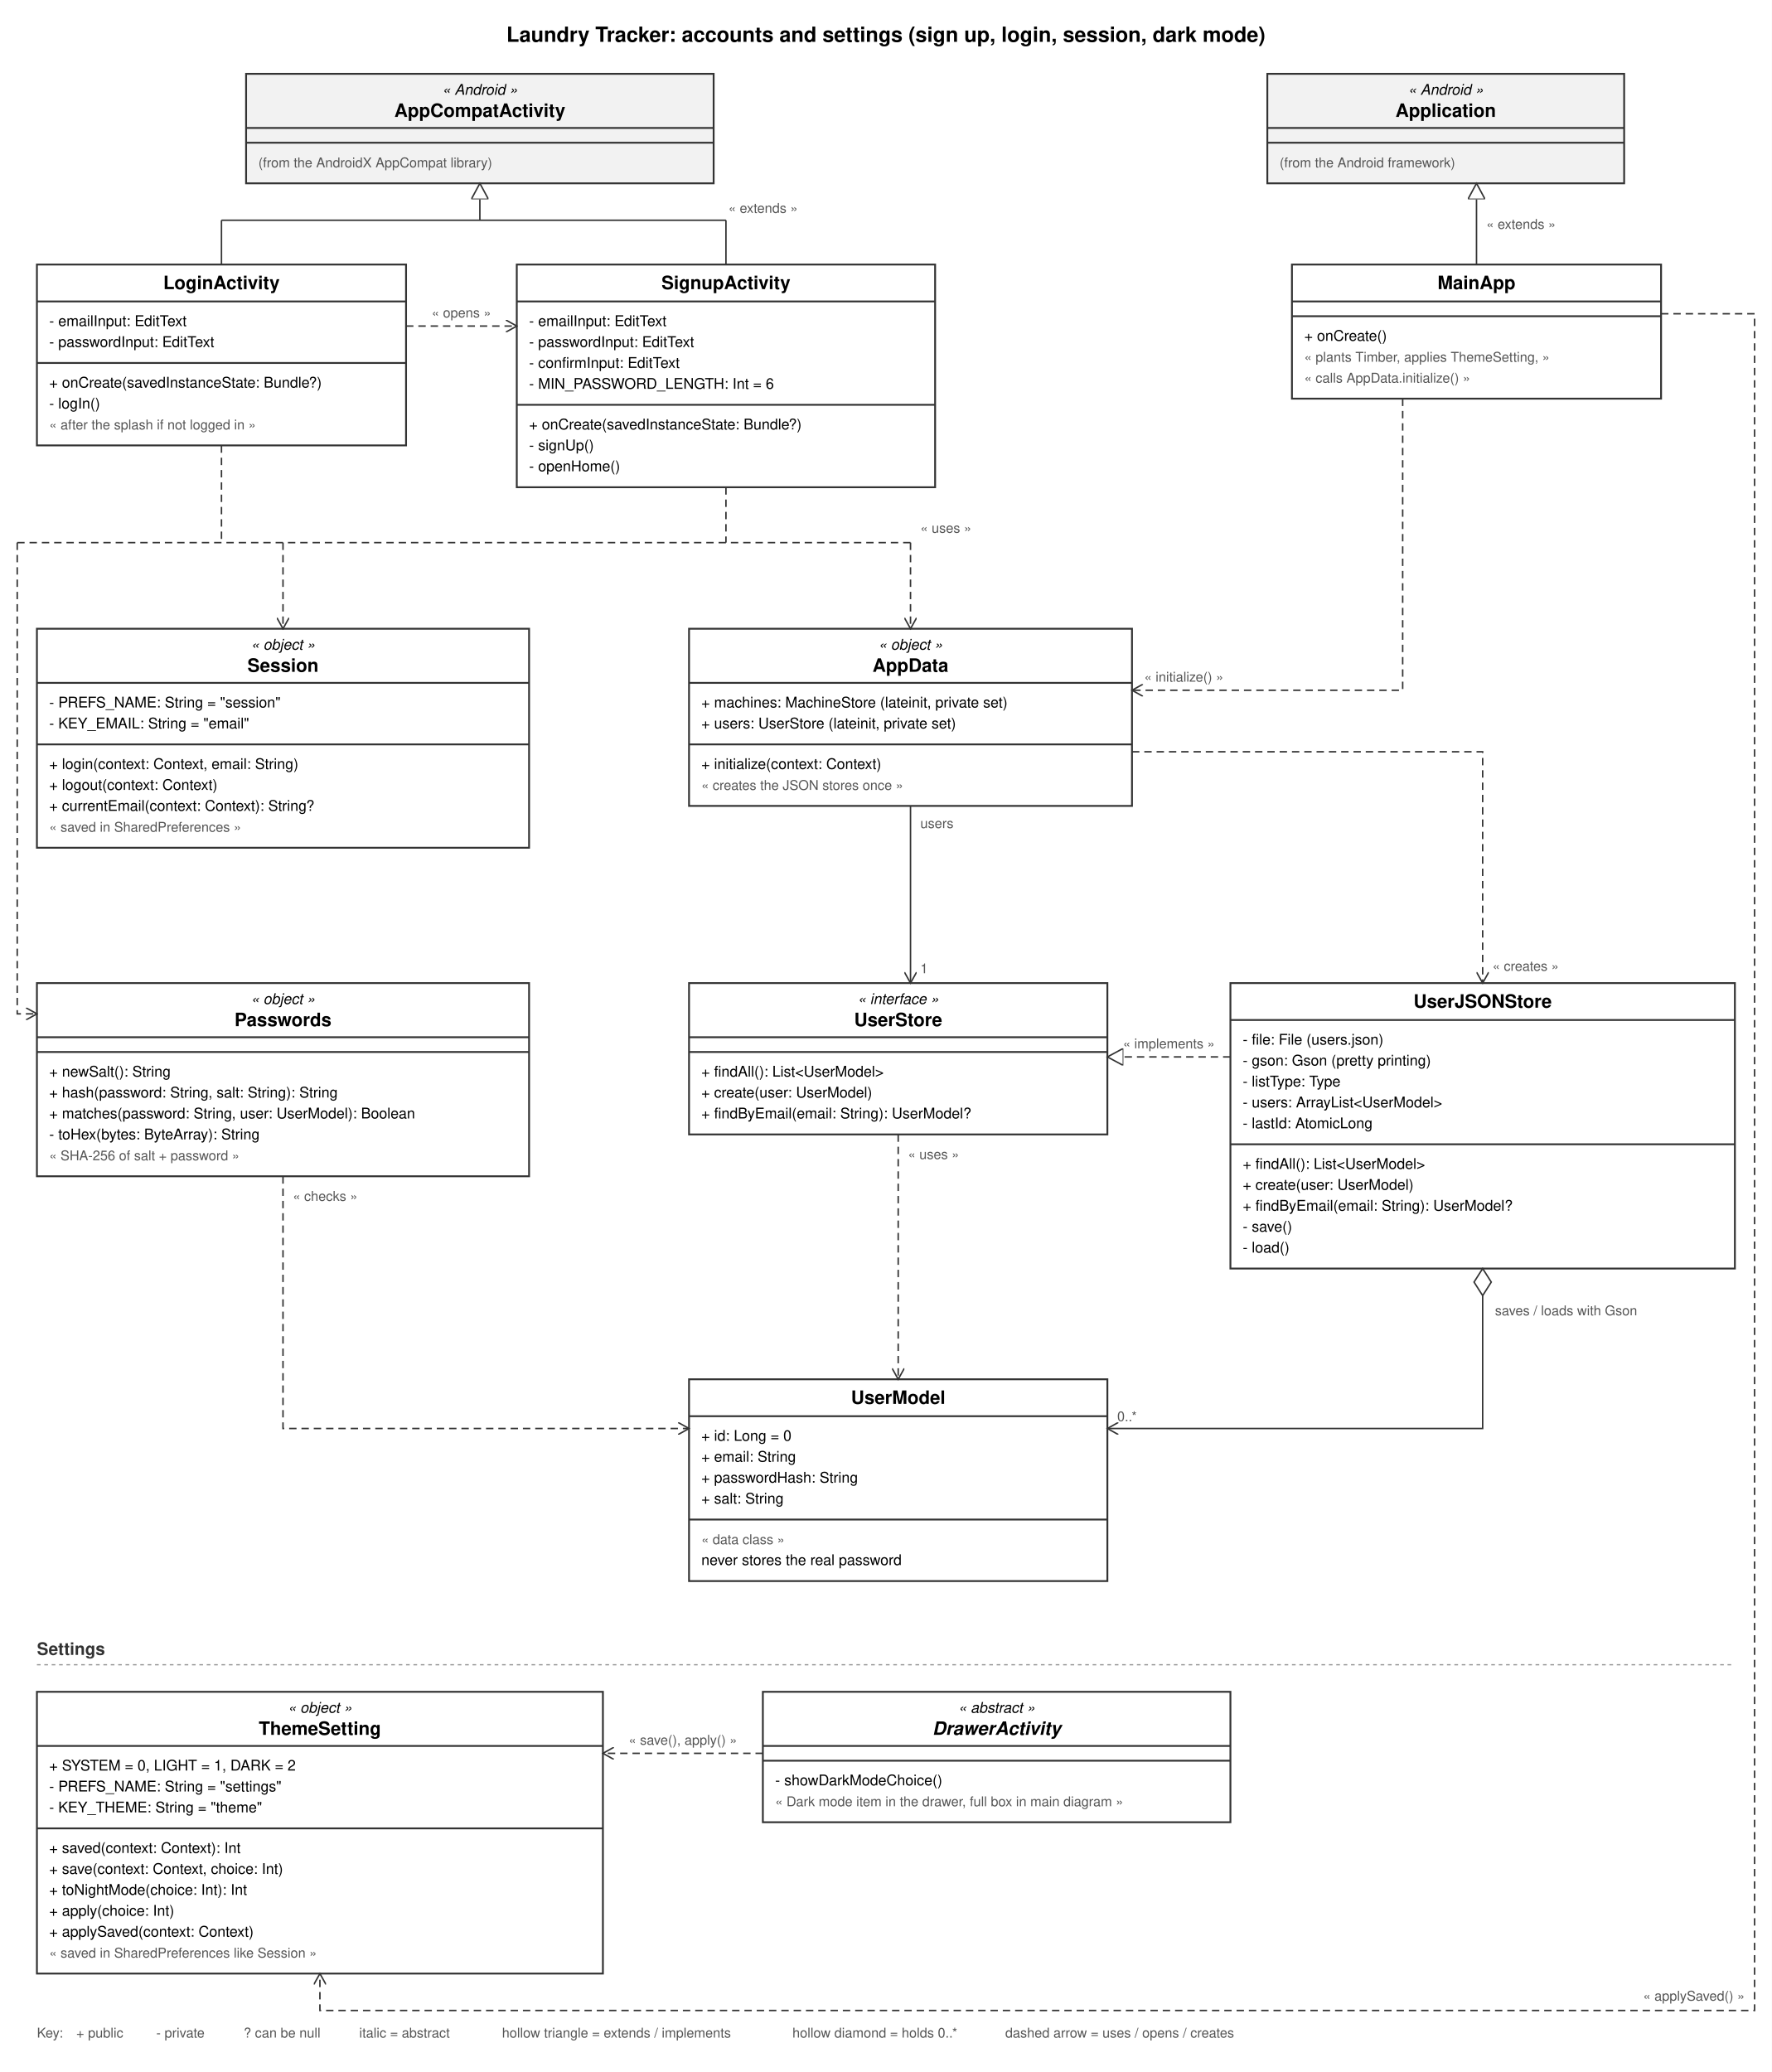
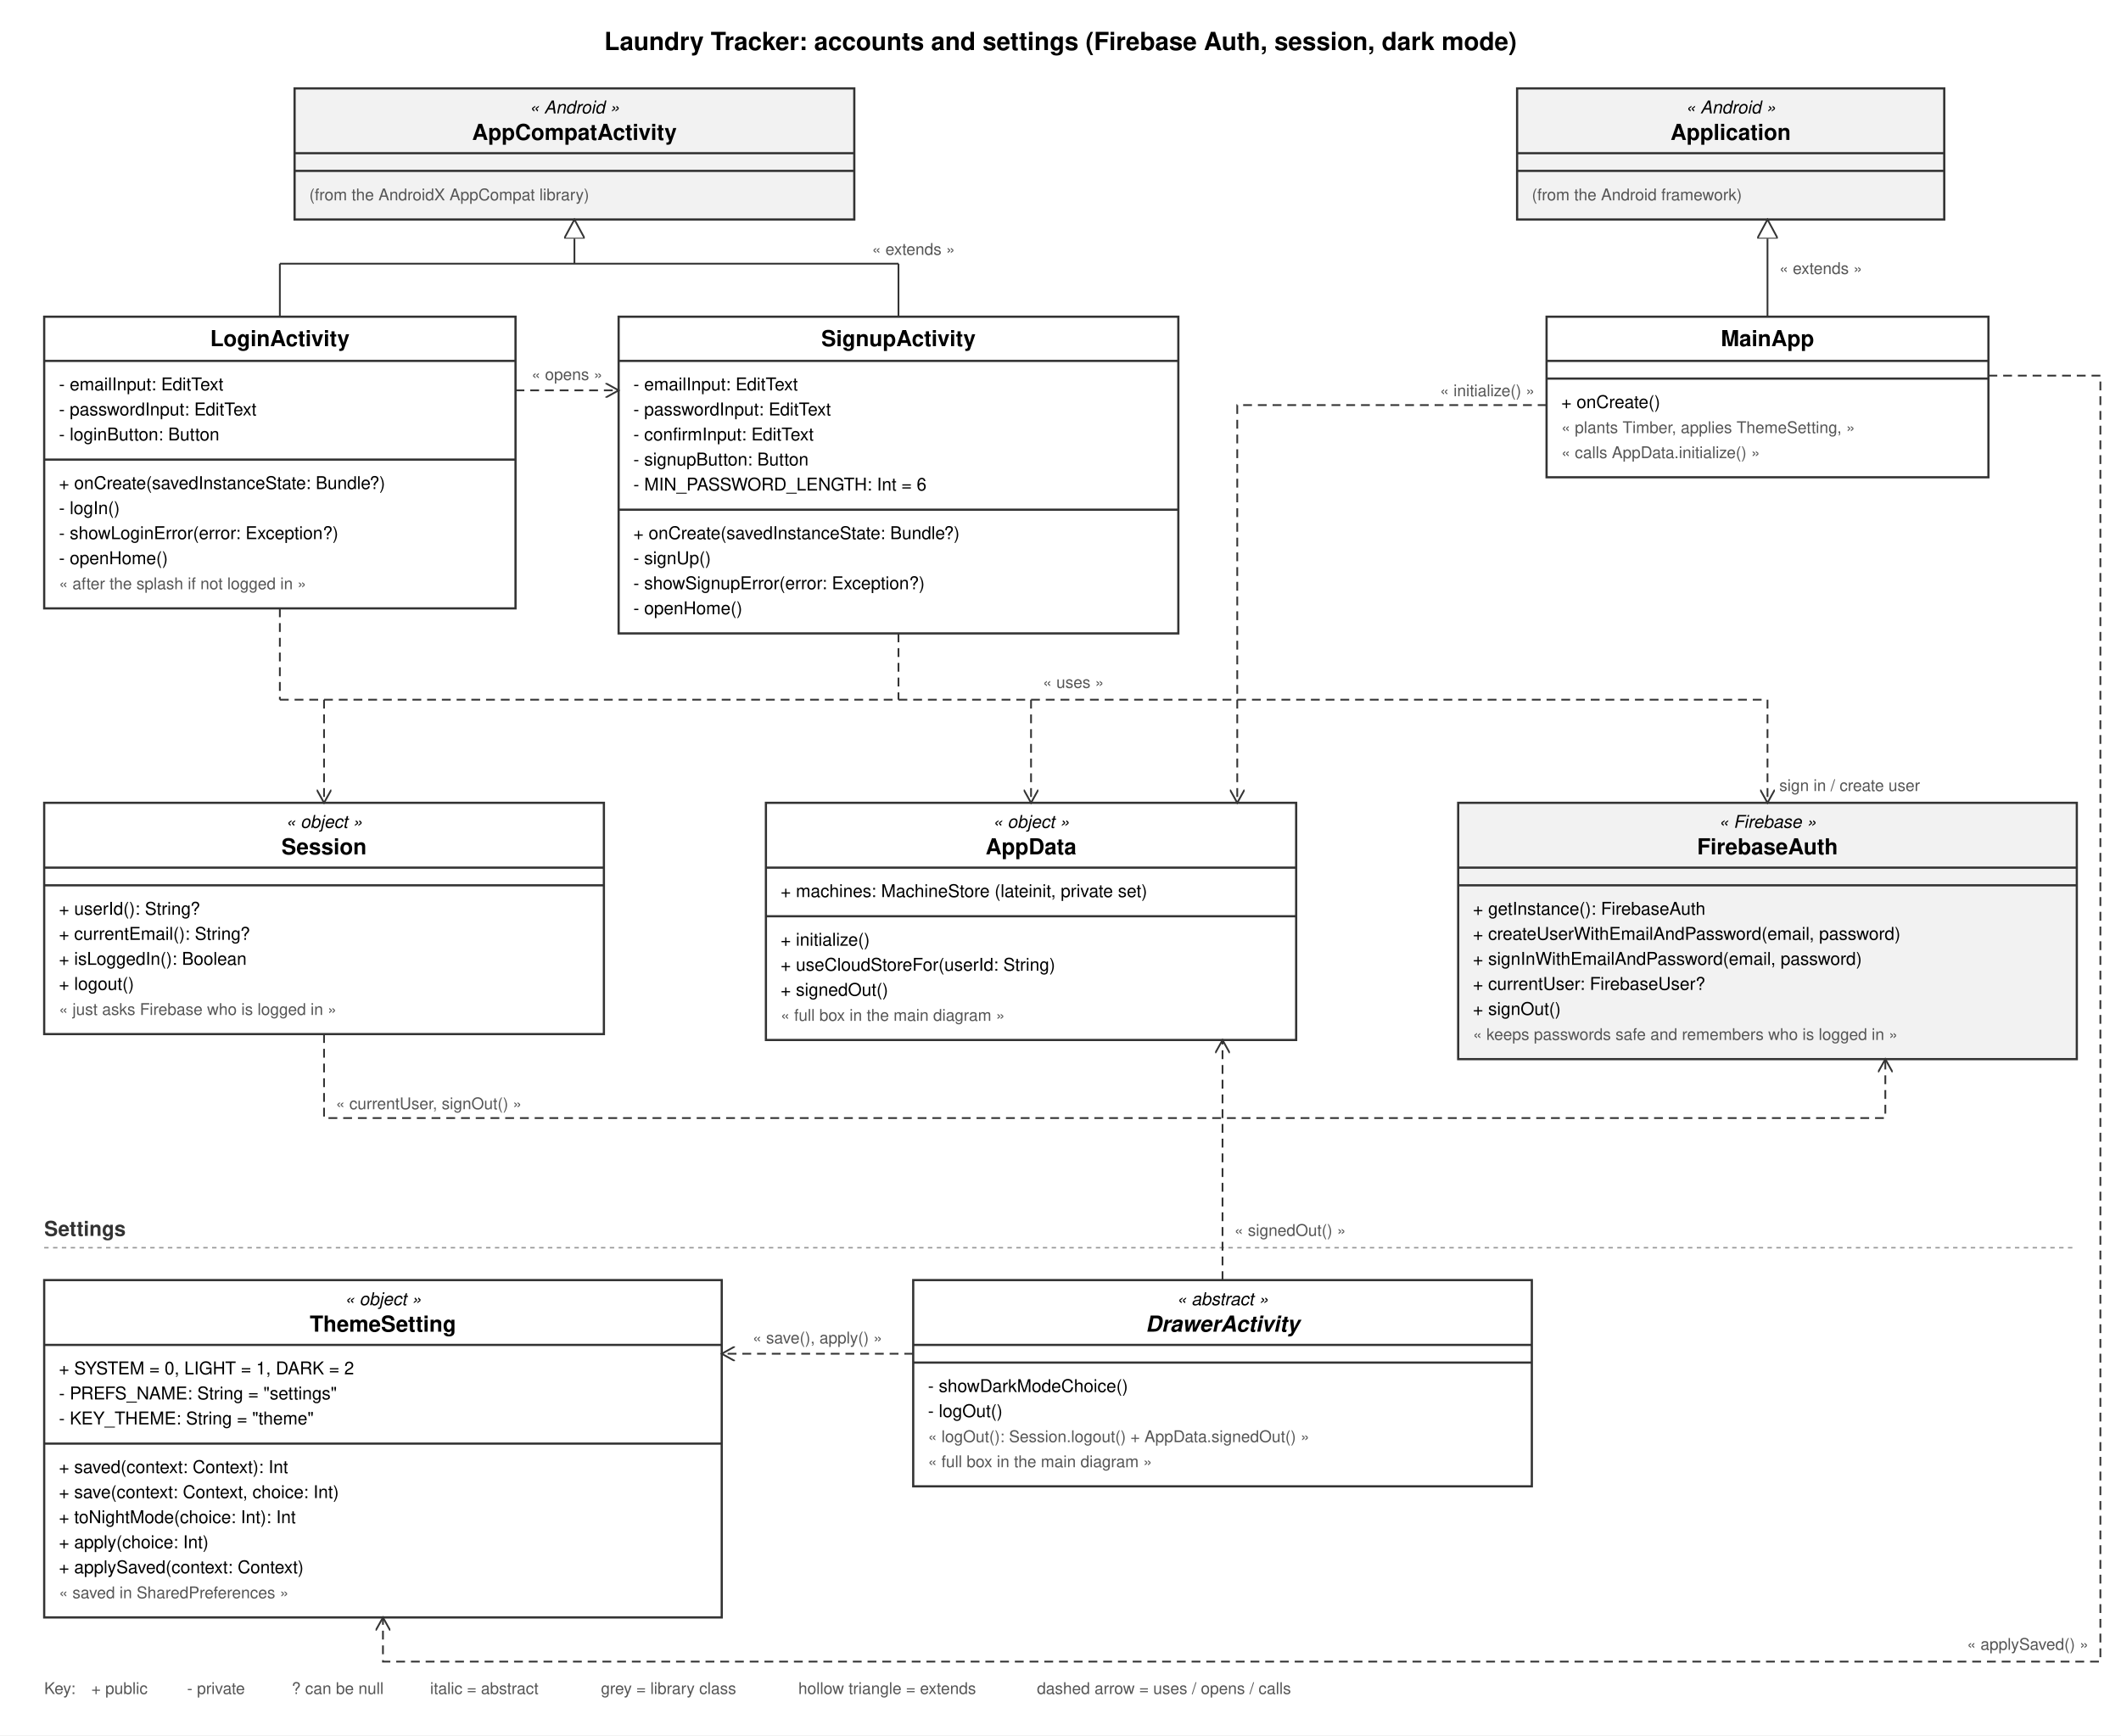
- <svg xmlns="http://www.w3.org/2000/svg" viewBox="0 0 1440 1684" font-family="Helvetica, Arial, sans-serif">
-   <rect width="1440" height="1684" fill="#ffffff" />
+ <svg xmlns="http://www.w3.org/2000/svg" viewBox="0 0 1440 1178" font-family="Helvetica, Arial, sans-serif">
+   <rect width="1440" height="1178" fill="#ffffff" />
  <defs>
    <marker id="openArrow" markerWidth="10" markerHeight="10" refX="9" refY="5" orient="auto" markerUnits="userSpaceOnUse">
      <path d="M 0 0 L 9 5 L 0 10" fill="none" stroke="#333" stroke-width="1.2" />
    </marker>
    <marker id="hollowTriangle" markerWidth="14" markerHeight="14" refX="13" refY="7" orient="auto" markerUnits="userSpaceOnUse">
      <path d="M 0 0 L 13 7 L 0 14 Z" fill="#ffffff" stroke="#333" stroke-width="1.2" />
    </marker>
  </defs>
-   <text x="720.0" y="34" font-size="17" font-weight="bold" text-anchor="middle">Laundry Tracker: accounts and settings (sign up, login, session, dark mode)</text>
+   <text x="720.0" y="34" font-size="17" font-weight="bold" text-anchor="middle">Laundry Tracker: accounts and settings (Firebase Auth, session, dark mode)</text>
  <rect x="200" y="60" width="380" height="89" fill="#f2f2f2" stroke="#333" stroke-width="1.5" />
  <line x1="200" y1="104" x2="580" y2="104" stroke="#333" stroke-width="1.5" />
  <line x1="200" y1="116" x2="580" y2="116" stroke="#333" stroke-width="1.5" />
  <text x="390.0" y="77" font-size="12" font-style="italic" text-anchor="middle">« Android »</text>
  <text x="390.0" y="95" font-size="15" font-weight="bold" text-anchor="middle">AppCompatActivity</text>
  <text x="210" y="136" font-size="11" fill="#555">(from the AndroidX AppCompat library)</text>
  <rect x="1030" y="60" width="290" height="89" fill="#f2f2f2" stroke="#333" stroke-width="1.5" />
  <line x1="1030" y1="104" x2="1320" y2="104" stroke="#333" stroke-width="1.5" />
  <line x1="1030" y1="116" x2="1320" y2="116" stroke="#333" stroke-width="1.5" />
  <text x="1175.0" y="77" font-size="12" font-style="italic" text-anchor="middle">« Android »</text>
  <text x="1175.0" y="95" font-size="15" font-weight="bold" text-anchor="middle">Application</text>
  <text x="1040" y="136" font-size="11" fill="#555">(from the Android framework)</text>
-   <rect x="30" y="215" width="300" height="147" fill="#ffffff" stroke="#333" stroke-width="1.5" />
-   <line x1="30" y1="245" x2="330" y2="245" stroke="#333" stroke-width="1.5" />
-   <line x1="30" y1="295" x2="330" y2="295" stroke="#333" stroke-width="1.5" />
-   <text x="180.0" y="235" font-size="15" font-weight="bold" text-anchor="middle">LoginActivity</text>
+   <rect x="30" y="215" width="320" height="198" fill="#ffffff" stroke="#333" stroke-width="1.5" />
+   <line x1="30" y1="245" x2="350" y2="245" stroke="#333" stroke-width="1.5" />
+   <line x1="30" y1="312" x2="350" y2="312" stroke="#333" stroke-width="1.5" />
+   <text x="190.0" y="235" font-size="15" font-weight="bold" text-anchor="middle">LoginActivity</text>
  <text x="40" y="265" font-size="12">- emailInput: EditText</text>
  <text x="40" y="282" font-size="12">- passwordInput: EditText</text>
-   <text x="40" y="315" font-size="12">+ onCreate(savedInstanceState: Bundle?)</text>
-   <text x="40" y="332" font-size="12">- logIn()</text>
-   <text x="40" y="349" font-size="11" fill="#555">« after the splash if not logged in »</text>
-   <rect x="420" y="215" width="340" height="181" fill="#ffffff" stroke="#333" stroke-width="1.5" />
-   <line x1="420" y1="245" x2="760" y2="245" stroke="#333" stroke-width="1.5" />
-   <line x1="420" y1="329" x2="760" y2="329" stroke="#333" stroke-width="1.5" />
-   <text x="590.0" y="235" font-size="15" font-weight="bold" text-anchor="middle">SignupActivity</text>
+   <text x="40" y="299" font-size="12">- loginButton: Button</text>
+   <text x="40" y="332" font-size="12">+ onCreate(savedInstanceState: Bundle?)</text>
+   <text x="40" y="349" font-size="12">- logIn()</text>
+   <text x="40" y="366" font-size="12">- showLoginError(error: Exception?)</text>
+   <text x="40" y="383" font-size="12">- openHome()</text>
+   <text x="40" y="400" font-size="11" fill="#555">« after the splash if not logged in »</text>
+   <rect x="420" y="215" width="380" height="215" fill="#ffffff" stroke="#333" stroke-width="1.5" />
+   <line x1="420" y1="245" x2="800" y2="245" stroke="#333" stroke-width="1.5" />
+   <line x1="420" y1="346" x2="800" y2="346" stroke="#333" stroke-width="1.5" />
+   <text x="610.0" y="235" font-size="15" font-weight="bold" text-anchor="middle">SignupActivity</text>
  <text x="430" y="265" font-size="12">- emailInput: EditText</text>
  <text x="430" y="282" font-size="12">- passwordInput: EditText</text>
  <text x="430" y="299" font-size="12">- confirmInput: EditText</text>
-   <text x="430" y="316" font-size="12">- MIN_PASSWORD_LENGTH: Int = 6</text>
-   <text x="430" y="349" font-size="12">+ onCreate(savedInstanceState: Bundle?)</text>
-   <text x="430" y="366" font-size="12">- signUp()</text>
-   <text x="430" y="383" font-size="12">- openHome()</text>
+   <text x="430" y="316" font-size="12">- signupButton: Button</text>
+   <text x="430" y="333" font-size="12">- MIN_PASSWORD_LENGTH: Int = 6</text>
+   <text x="430" y="366" font-size="12">+ onCreate(savedInstanceState: Bundle?)</text>
+   <text x="430" y="383" font-size="12">- signUp()</text>
+   <text x="430" y="400" font-size="12">- showSignupError(error: Exception?)</text>
+   <text x="430" y="417" font-size="12">- openHome()</text>
  <rect x="1050" y="215" width="300" height="109" fill="#ffffff" stroke="#333" stroke-width="1.5" />
  <line x1="1050" y1="245" x2="1350" y2="245" stroke="#333" stroke-width="1.5" />
  <line x1="1050" y1="257" x2="1350" y2="257" stroke="#333" stroke-width="1.5" />
  <text x="1200.0" y="235" font-size="15" font-weight="bold" text-anchor="middle">MainApp</text>
  <text x="1060" y="277" font-size="12">+ onCreate()</text>
  <text x="1060" y="294" font-size="11" fill="#555">« plants Timber, applies ThemeSetting, »</text>
  <text x="1060" y="311" font-size="11" fill="#555">« calls AppData.initialize() »</text>
-   <rect x="30" y="511" width="400" height="178" fill="#ffffff" stroke="#333" stroke-width="1.5" />
-   <line x1="30" y1="555" x2="430" y2="555" stroke="#333" stroke-width="1.5" />
-   <line x1="30" y1="605" x2="430" y2="605" stroke="#333" stroke-width="1.5" />
-   <text x="230.0" y="528" font-size="12" font-style="italic" text-anchor="middle">« object »</text>
-   <text x="230.0" y="546" font-size="15" font-weight="bold" text-anchor="middle">Session</text>
-   <text x="40" y="575" font-size="12">- PREFS_NAME: String = "session"</text>
-   <text x="40" y="592" font-size="12">- KEY_EMAIL: String = "email"</text>
-   <text x="40" y="625" font-size="12">+ login(context: Context, email: String)</text>
-   <text x="40" y="642" font-size="12">+ logout(context: Context)</text>
-   <text x="40" y="659" font-size="12">+ currentEmail(context: Context): String?</text>
-   <text x="40" y="676" font-size="11" fill="#555">« saved in SharedPreferences »</text>
-   <rect x="560" y="511" width="360" height="144" fill="#ffffff" stroke="#333" stroke-width="1.5" />
-   <line x1="560" y1="555" x2="920" y2="555" stroke="#333" stroke-width="1.5" />
-   <line x1="560" y1="605" x2="920" y2="605" stroke="#333" stroke-width="1.5" />
-   <text x="740.0" y="528" font-size="12" font-style="italic" text-anchor="middle">« object »</text>
-   <text x="740.0" y="546" font-size="15" font-weight="bold" text-anchor="middle">AppData</text>
-   <text x="570" y="575" font-size="12">+ machines: MachineStore  (lateinit, private set)</text>
-   <text x="570" y="592" font-size="12">+ users: UserStore  (lateinit, private set)</text>
-   <text x="570" y="625" font-size="12">+ initialize(context: Context)</text>
-   <text x="570" y="642" font-size="11" fill="#555">« creates the JSON stores once »</text>
-   <rect x="30" y="799" width="400" height="157" fill="#ffffff" stroke="#333" stroke-width="1.5" />
-   <line x1="30" y1="843" x2="430" y2="843" stroke="#333" stroke-width="1.5" />
-   <line x1="30" y1="855" x2="430" y2="855" stroke="#333" stroke-width="1.5" />
-   <text x="230.0" y="816" font-size="12" font-style="italic" text-anchor="middle">« object »</text>
-   <text x="230.0" y="834" font-size="15" font-weight="bold" text-anchor="middle">Passwords</text>
-   <text x="40" y="875" font-size="12">+ newSalt(): String</text>
-   <text x="40" y="892" font-size="12">+ hash(password: String, salt: String): String</text>
-   <text x="40" y="909" font-size="12">+ matches(password: String, user: UserModel): Boolean</text>
-   <text x="40" y="926" font-size="12">- toHex(bytes: ByteArray): String</text>
-   <text x="40" y="943" font-size="11" fill="#555">« SHA-256 of salt + password »</text>
-   <rect x="560" y="799" width="340" height="123" fill="#ffffff" stroke="#333" stroke-width="1.5" />
-   <line x1="560" y1="843" x2="900" y2="843" stroke="#333" stroke-width="1.5" />
-   <line x1="560" y1="855" x2="900" y2="855" stroke="#333" stroke-width="1.5" />
-   <text x="730.0" y="816" font-size="12" font-style="italic" text-anchor="middle">« interface »</text>
-   <text x="730.0" y="834" font-size="15" font-weight="bold" text-anchor="middle">UserStore</text>
-   <text x="570" y="875" font-size="12">+ findAll(): List&lt;UserModel&gt;</text>
-   <text x="570" y="892" font-size="12">+ create(user: UserModel)</text>
-   <text x="570" y="909" font-size="12">+ findByEmail(email: String): UserModel?</text>
-   <rect x="1000" y="799" width="410" height="232" fill="#ffffff" stroke="#333" stroke-width="1.5" />
-   <line x1="1000" y1="829" x2="1410" y2="829" stroke="#333" stroke-width="1.5" />
-   <line x1="1000" y1="930" x2="1410" y2="930" stroke="#333" stroke-width="1.5" />
-   <text x="1205.0" y="819" font-size="15" font-weight="bold" text-anchor="middle">UserJSONStore</text>
-   <text x="1010" y="849" font-size="12">- file: File  (users.json)</text>
-   <text x="1010" y="866" font-size="12">- gson: Gson  (pretty printing)</text>
-   <text x="1010" y="883" font-size="12">- listType: Type</text>
-   <text x="1010" y="900" font-size="12">- users: ArrayList&lt;UserModel&gt;</text>
-   <text x="1010" y="917" font-size="12">- lastId: AtomicLong</text>
-   <text x="1010" y="950" font-size="12">+ findAll(): List&lt;UserModel&gt;</text>
-   <text x="1010" y="967" font-size="12">+ create(user: UserModel)</text>
-   <text x="1010" y="984" font-size="12">+ findByEmail(email: String): UserModel?</text>
-   <text x="1010" y="1001" font-size="12">- save()</text>
-   <text x="1010" y="1018" font-size="12">- load()</text>
-   <rect x="560" y="1121" width="340" height="164" fill="#ffffff" stroke="#333" stroke-width="1.5" />
-   <line x1="560" y1="1151" x2="900" y2="1151" stroke="#333" stroke-width="1.5" />
-   <line x1="560" y1="1235" x2="900" y2="1235" stroke="#333" stroke-width="1.5" />
-   <text x="730.0" y="1141" font-size="15" font-weight="bold" text-anchor="middle">UserModel</text>
-   <text x="570" y="1171" font-size="12">+ id: Long = 0</text>
-   <text x="570" y="1188" font-size="12">+ email: String</text>
-   <text x="570" y="1205" font-size="12">+ passwordHash: String</text>
-   <text x="570" y="1222" font-size="12">+ salt: String</text>
-   <text x="570" y="1255" font-size="11" fill="#555">« data class »</text>
-   <text x="570" y="1272" font-size="12">never stores the real password</text>
-   <text x="30" y="1345" font-size="14" font-weight="bold" fill="#333">Settings</text>
-   <line x1="30" y1="1353" x2="1410" y2="1353" stroke="#999" stroke-width="1" stroke-dasharray="3,3" />
-   <rect x="30" y="1375" width="460" height="229" fill="#ffffff" stroke="#333" stroke-width="1.5" />
-   <line x1="30" y1="1419" x2="490" y2="1419" stroke="#333" stroke-width="1.5" />
-   <line x1="30" y1="1486" x2="490" y2="1486" stroke="#333" stroke-width="1.5" />
-   <text x="260.0" y="1392" font-size="12" font-style="italic" text-anchor="middle">« object »</text>
-   <text x="260.0" y="1410" font-size="15" font-weight="bold" text-anchor="middle">ThemeSetting</text>
-   <text x="40" y="1439" font-size="12">+ SYSTEM = 0, LIGHT = 1, DARK = 2</text>
-   <text x="40" y="1456" font-size="12">- PREFS_NAME: String = "settings"</text>
-   <text x="40" y="1473" font-size="12">- KEY_THEME: String = "theme"</text>
-   <text x="40" y="1506" font-size="12">+ saved(context: Context): Int</text>
-   <text x="40" y="1523" font-size="12">+ save(context: Context, choice: Int)</text>
-   <text x="40" y="1540" font-size="12">+ toNightMode(choice: Int): Int</text>
-   <text x="40" y="1557" font-size="12">+ apply(choice: Int)</text>
-   <text x="40" y="1574" font-size="12">+ applySaved(context: Context)</text>
-   <text x="40" y="1591" font-size="11" fill="#555">« saved in SharedPreferences like Session »</text>
-   <rect x="620" y="1375" width="380" height="106" fill="#ffffff" stroke="#333" stroke-width="1.5" />
-   <line x1="620" y1="1419" x2="1000" y2="1419" stroke="#333" stroke-width="1.5" />
-   <line x1="620" y1="1431" x2="1000" y2="1431" stroke="#333" stroke-width="1.5" />
-   <text x="810.0" y="1392" font-size="12" font-style="italic" text-anchor="middle">« abstract »</text>
-   <text x="810.0" y="1410" font-size="15" font-weight="bold" font-style="italic" text-anchor="middle">DrawerActivity</text>
-   <text x="630" y="1451" font-size="12">- showDarkModeChoice()</text>
-   <text x="630" y="1468" font-size="11" fill="#555">« Dark mode item in the drawer, full box in main diagram »</text>
-   <path d="M 180.0 215 L 180.0 179" fill="none" stroke="#333" stroke-width="1.2" />
-   <path d="M 590.0 215 L 590.0 179" fill="none" stroke="#333" stroke-width="1.2" />
-   <path d="M 180.0 179 L 590.0 179" fill="none" stroke="#333" stroke-width="1.2" />
+   <rect x="30" y="545" width="380" height="157" fill="#ffffff" stroke="#333" stroke-width="1.5" />
+   <line x1="30" y1="589" x2="410" y2="589" stroke="#333" stroke-width="1.5" />
+   <line x1="30" y1="601" x2="410" y2="601" stroke="#333" stroke-width="1.5" />
+   <text x="220.0" y="562" font-size="12" font-style="italic" text-anchor="middle">« object »</text>
+   <text x="220.0" y="580" font-size="15" font-weight="bold" text-anchor="middle">Session</text>
+   <text x="40" y="621" font-size="12">+ userId(): String?</text>
+   <text x="40" y="638" font-size="12">+ currentEmail(): String?</text>
+   <text x="40" y="655" font-size="12">+ isLoggedIn(): Boolean</text>
+   <text x="40" y="672" font-size="12">+ logout()</text>
+   <text x="40" y="689" font-size="11" fill="#555">« just asks Firebase who is logged in »</text>
+   <rect x="520" y="545" width="360" height="161" fill="#ffffff" stroke="#333" stroke-width="1.5" />
+   <line x1="520" y1="589" x2="880" y2="589" stroke="#333" stroke-width="1.5" />
+   <line x1="520" y1="622" x2="880" y2="622" stroke="#333" stroke-width="1.5" />
+   <text x="700.0" y="562" font-size="12" font-style="italic" text-anchor="middle">« object »</text>
+   <text x="700.0" y="580" font-size="15" font-weight="bold" text-anchor="middle">AppData</text>
+   <text x="530" y="609" font-size="12">+ machines: MachineStore  (lateinit, private set)</text>
+   <text x="530" y="642" font-size="12">+ initialize()</text>
+   <text x="530" y="659" font-size="12">+ useCloudStoreFor(userId: String)</text>
+   <text x="530" y="676" font-size="12">+ signedOut()</text>
+   <text x="530" y="693" font-size="11" fill="#555">« full box in the main diagram »</text>
+   <rect x="990" y="545" width="420" height="174" fill="#f2f2f2" stroke="#333" stroke-width="1.5" />
+   <line x1="990" y1="589" x2="1410" y2="589" stroke="#333" stroke-width="1.5" />
+   <line x1="990" y1="601" x2="1410" y2="601" stroke="#333" stroke-width="1.5" />
+   <text x="1200.0" y="562" font-size="12" font-style="italic" text-anchor="middle">« Firebase »</text>
+   <text x="1200.0" y="580" font-size="15" font-weight="bold" text-anchor="middle">FirebaseAuth</text>
+   <text x="1000" y="621" font-size="12">+ getInstance(): FirebaseAuth</text>
+   <text x="1000" y="638" font-size="12">+ createUserWithEmailAndPassword(email, password)</text>
+   <text x="1000" y="655" font-size="12">+ signInWithEmailAndPassword(email, password)</text>
+   <text x="1000" y="672" font-size="12">+ currentUser: FirebaseUser?</text>
+   <text x="1000" y="689" font-size="12">+ signOut()</text>
+   <text x="1000" y="706" font-size="11" fill="#555">« keeps passwords safe and remembers who is logged in »</text>
+   <text x="30" y="839" font-size="14" font-weight="bold" fill="#333">Settings</text>
+   <line x1="30" y1="847" x2="1410" y2="847" stroke="#999" stroke-width="1" stroke-dasharray="3,3" />
+   <rect x="30" y="869" width="460" height="229" fill="#ffffff" stroke="#333" stroke-width="1.5" />
+   <line x1="30" y1="913" x2="490" y2="913" stroke="#333" stroke-width="1.5" />
+   <line x1="30" y1="980" x2="490" y2="980" stroke="#333" stroke-width="1.5" />
+   <text x="260.0" y="886" font-size="12" font-style="italic" text-anchor="middle">« object »</text>
+   <text x="260.0" y="904" font-size="15" font-weight="bold" text-anchor="middle">ThemeSetting</text>
+   <text x="40" y="933" font-size="12">+ SYSTEM = 0, LIGHT = 1, DARK = 2</text>
+   <text x="40" y="950" font-size="12">- PREFS_NAME: String = "settings"</text>
+   <text x="40" y="967" font-size="12">- KEY_THEME: String = "theme"</text>
+   <text x="40" y="1000" font-size="12">+ saved(context: Context): Int</text>
+   <text x="40" y="1017" font-size="12">+ save(context: Context, choice: Int)</text>
+   <text x="40" y="1034" font-size="12">+ toNightMode(choice: Int): Int</text>
+   <text x="40" y="1051" font-size="12">+ apply(choice: Int)</text>
+   <text x="40" y="1068" font-size="12">+ applySaved(context: Context)</text>
+   <text x="40" y="1085" font-size="11" fill="#555">« saved in SharedPreferences »</text>
+   <rect x="620" y="869" width="420" height="140" fill="#ffffff" stroke="#333" stroke-width="1.5" />
+   <line x1="620" y1="913" x2="1040" y2="913" stroke="#333" stroke-width="1.5" />
+   <line x1="620" y1="925" x2="1040" y2="925" stroke="#333" stroke-width="1.5" />
+   <text x="830.0" y="886" font-size="12" font-style="italic" text-anchor="middle">« abstract »</text>
+   <text x="830.0" y="904" font-size="15" font-weight="bold" font-style="italic" text-anchor="middle">DrawerActivity</text>
+   <text x="630" y="945" font-size="12">- showDarkModeChoice()</text>
+   <text x="630" y="962" font-size="12">- logOut()</text>
+   <text x="630" y="979" font-size="11" fill="#555">« logOut(): Session.logout() + AppData.signedOut() »</text>
+   <text x="630" y="996" font-size="11" fill="#555">« full box in the main diagram »</text>
+   <path d="M 190.0 215 L 190.0 179" fill="none" stroke="#333" stroke-width="1.2" />
+   <path d="M 610.0 215 L 610.0 179" fill="none" stroke="#333" stroke-width="1.2" />
+   <path d="M 190.0 179 L 610.0 179" fill="none" stroke="#333" stroke-width="1.2" />
  <path d="M 390.0 179 L 390.0 149" fill="none" stroke="#333" stroke-width="1.2" marker-end="url(#hollowTriangle)" />
  <text x="592" y="173" font-size="11" fill="#555" text-anchor="start">« extends »</text>
  <path d="M 1200.0 215 L 1200.0 149" fill="none" stroke="#333" stroke-width="1.2" marker-end="url(#hollowTriangle)" />
  <text x="1208.0" y="186.0" font-size="11" fill="#555" text-anchor="start">« extends »</text>
-   <path d="M 330 265 L 420 265" fill="none" stroke="#333" stroke-width="1.2" stroke-dasharray="6,4" marker-end="url(#openArrow)" />
-   <text x="375.0" y="258" font-size="11" fill="#555" text-anchor="middle">« opens »</text>
-   <path d="M 180.0 362 L 180.0 441" fill="none" stroke="#333" stroke-width="1.2" stroke-dasharray="6,4" />
-   <path d="M 590.0 396 L 590.0 441" fill="none" stroke="#333" stroke-width="1.2" stroke-dasharray="6,4" />
-   <path d="M 14 441 L 740.0 441" fill="none" stroke="#333" stroke-width="1.2" stroke-dasharray="6,4" />
-   <path d="M 230.0 441 L 230.0 511" fill="none" stroke="#333" stroke-width="1.2" stroke-dasharray="6,4" marker-end="url(#openArrow)" />
-   <path d="M 740.0 441 L 740.0 511" fill="none" stroke="#333" stroke-width="1.2" stroke-dasharray="6,4" marker-end="url(#openArrow)" />
-   <path d="M 14 441 L 14 824 L 30 824" fill="none" stroke="#333" stroke-width="1.2" stroke-dasharray="6,4" marker-end="url(#openArrow)" />
-   <text x="748.0" y="433" font-size="11" fill="#555" text-anchor="start">« uses »</text>
-   <path d="M 1140.0 324 L 1140.0 561 L 920 561" fill="none" stroke="#333" stroke-width="1.2" stroke-dasharray="6,4" marker-end="url(#openArrow)" />
-   <text x="930" y="554" font-size="11" fill="#555" text-anchor="start">« initialize() »</text>
-   <path d="M 920 611 L 1205.0 611 L 1205.0 799" fill="none" stroke="#333" stroke-width="1.2" stroke-dasharray="6,4" marker-end="url(#openArrow)" />
-   <text x="1213.0" y="789" font-size="11" fill="#555" text-anchor="start">« creates »</text>
-   <path d="M 740.0 655 L 740.0 799" fill="none" stroke="#333" stroke-width="1.2" marker-end="url(#openArrow)" />
-   <text x="748.0" y="791" font-size="11" fill="#555" text-anchor="start">1</text>
-   <text x="748.0" y="673" font-size="11" fill="#555" text-anchor="start">users</text>
-   <path d="M 1000 859 L 900 859" fill="none" stroke="#333" stroke-width="1.2" stroke-dasharray="6,4" marker-end="url(#hollowTriangle)" />
-   <text x="950.0" y="852" font-size="11" fill="#555" text-anchor="middle">« implements »</text>
-   <path d="M 730.0 922 L 730.0 1121" fill="none" stroke="#333" stroke-width="1.2" stroke-dasharray="6,4" marker-end="url(#openArrow)" />
-   <text x="738.0" y="942" font-size="11" fill="#555" text-anchor="start">« uses »</text>
-   <polygon points="1205.0,1031 1212.0,1042 1205.0,1053 1198.0,1042" fill="#fff" stroke="#333" stroke-width="1.2" />
-   <path d="M 1205.0 1053 L 1205.0 1161 L 900 1161" fill="none" stroke="#333" stroke-width="1.2" marker-end="url(#openArrow)" />
-   <text x="908" y="1155" font-size="11" fill="#555" text-anchor="start">0..*</text>
-   <text x="1215.0" y="1069" font-size="11" fill="#555" text-anchor="start">saves / loads with Gson</text>
-   <path d="M 230.0 956 L 230.0 1161 L 560 1161" fill="none" stroke="#333" stroke-width="1.2" stroke-dasharray="6,4" marker-end="url(#openArrow)" />
-   <text x="238.0" y="976" font-size="11" fill="#555" text-anchor="start">« checks »</text>
-   <path d="M 1350 255 L 1426 255 L 1426 1634 L 260.0 1634 L 260.0 1604" fill="none" stroke="#333" stroke-width="1.2" stroke-dasharray="6,4" marker-end="url(#openArrow)" />
-   <text x="1418" y="1626" font-size="11" fill="#555" text-anchor="end">« applySaved() »</text>
-   <path d="M 620 1425 L 490 1425" fill="none" stroke="#333" stroke-width="1.2" stroke-dasharray="6,4" marker-end="url(#openArrow)" />
-   <text x="555.0" y="1418" font-size="11" fill="#555" text-anchor="middle">« save(), apply() »</text>
-   <text x="30" y="1656" font-size="11" fill="#555">Key:</text>
-   <text x="62" y="1656" font-size="11" fill="#555">+ public</text>
-   <text x="127" y="1656" font-size="11" fill="#555">- private</text>
-   <text x="198" y="1656" font-size="11" fill="#555">? can be null</text>
-   <text x="292" y="1656" font-size="11" fill="#555">italic = abstract</text>
-   <text x="408" y="1656" font-size="11" fill="#555">hollow triangle = extends / implements</text>
-   <text x="644" y="1656" font-size="11" fill="#555">hollow diamond = holds 0..*</text>
-   <text x="817" y="1656" font-size="11" fill="#555">dashed arrow = uses / opens / creates</text>
+   <path d="M 350 265 L 420 265" fill="none" stroke="#333" stroke-width="1.2" stroke-dasharray="6,4" marker-end="url(#openArrow)" />
+   <text x="385.0" y="258" font-size="11" fill="#555" text-anchor="middle">« opens »</text>
+   <path d="M 190.0 413 L 190.0 475" fill="none" stroke="#333" stroke-width="1.2" stroke-dasharray="6,4" />
+   <path d="M 610.0 430 L 610.0 475" fill="none" stroke="#333" stroke-width="1.2" stroke-dasharray="6,4" />
+   <path d="M 190.0 475 L 1200.0 475" fill="none" stroke="#333" stroke-width="1.2" stroke-dasharray="6,4" />
+   <path d="M 220.0 475 L 220.0 545" fill="none" stroke="#333" stroke-width="1.2" stroke-dasharray="6,4" marker-end="url(#openArrow)" />
+   <path d="M 700.0 475 L 700.0 545" fill="none" stroke="#333" stroke-width="1.2" stroke-dasharray="6,4" marker-end="url(#openArrow)" />
+   <path d="M 1200.0 475 L 1200.0 545" fill="none" stroke="#333" stroke-width="1.2" stroke-dasharray="6,4" marker-end="url(#openArrow)" />
+   <text x="708.0" y="467" font-size="11" fill="#555" text-anchor="start">« uses »</text>
+   <text x="1208.0" y="537" font-size="11" fill="#555" text-anchor="start">sign in / create user</text>
+   <path d="M 220.0 702 L 220.0 759 L 1280.0 759 L 1280.0 719" fill="none" stroke="#333" stroke-width="1.2" stroke-dasharray="6,4" marker-end="url(#openArrow)" />
+   <text x="228.0" y="753" font-size="11" fill="#555" text-anchor="start">« currentUser, signOut() »</text>
+   <path d="M 1050 275 L 840 275 L 840 545" fill="none" stroke="#333" stroke-width="1.2" stroke-dasharray="6,4" marker-end="url(#openArrow)" />
+   <text x="1042" y="269" font-size="11" fill="#555" text-anchor="end">« initialize() »</text>
+   <path d="M 1350 255 L 1426 255 L 1426 1128 L 260.0 1128 L 260.0 1098" fill="none" stroke="#333" stroke-width="1.2" stroke-dasharray="6,4" marker-end="url(#openArrow)" />
+   <text x="1418" y="1120" font-size="11" fill="#555" text-anchor="end">« applySaved() »</text>
+   <path d="M 620 919 L 490 919" fill="none" stroke="#333" stroke-width="1.2" stroke-dasharray="6,4" marker-end="url(#openArrow)" />
+   <text x="555.0" y="912" font-size="11" fill="#555" text-anchor="middle">« save(), apply() »</text>
+   <path d="M 830.0 869 L 830.0 706" fill="none" stroke="#333" stroke-width="1.2" stroke-dasharray="6,4" marker-end="url(#openArrow)" />
+   <text x="838.0" y="839" font-size="11" fill="#555" text-anchor="start">« signedOut() »</text>
+   <text x="30" y="1150" font-size="11" fill="#555">Key:</text>
+   <text x="62" y="1150" font-size="11" fill="#555">+ public</text>
+   <text x="127" y="1150" font-size="11" fill="#555">- private</text>
+   <text x="198" y="1150" font-size="11" fill="#555">? can be null</text>
+   <text x="292" y="1150" font-size="11" fill="#555">italic = abstract</text>
+   <text x="408" y="1150" font-size="11" fill="#555">grey = library class</text>
+   <text x="542" y="1150" font-size="11" fill="#555">hollow triangle = extends</text>
+   <text x="704" y="1150" font-size="11" fill="#555">dashed arrow = uses / opens / calls</text>
</svg>
